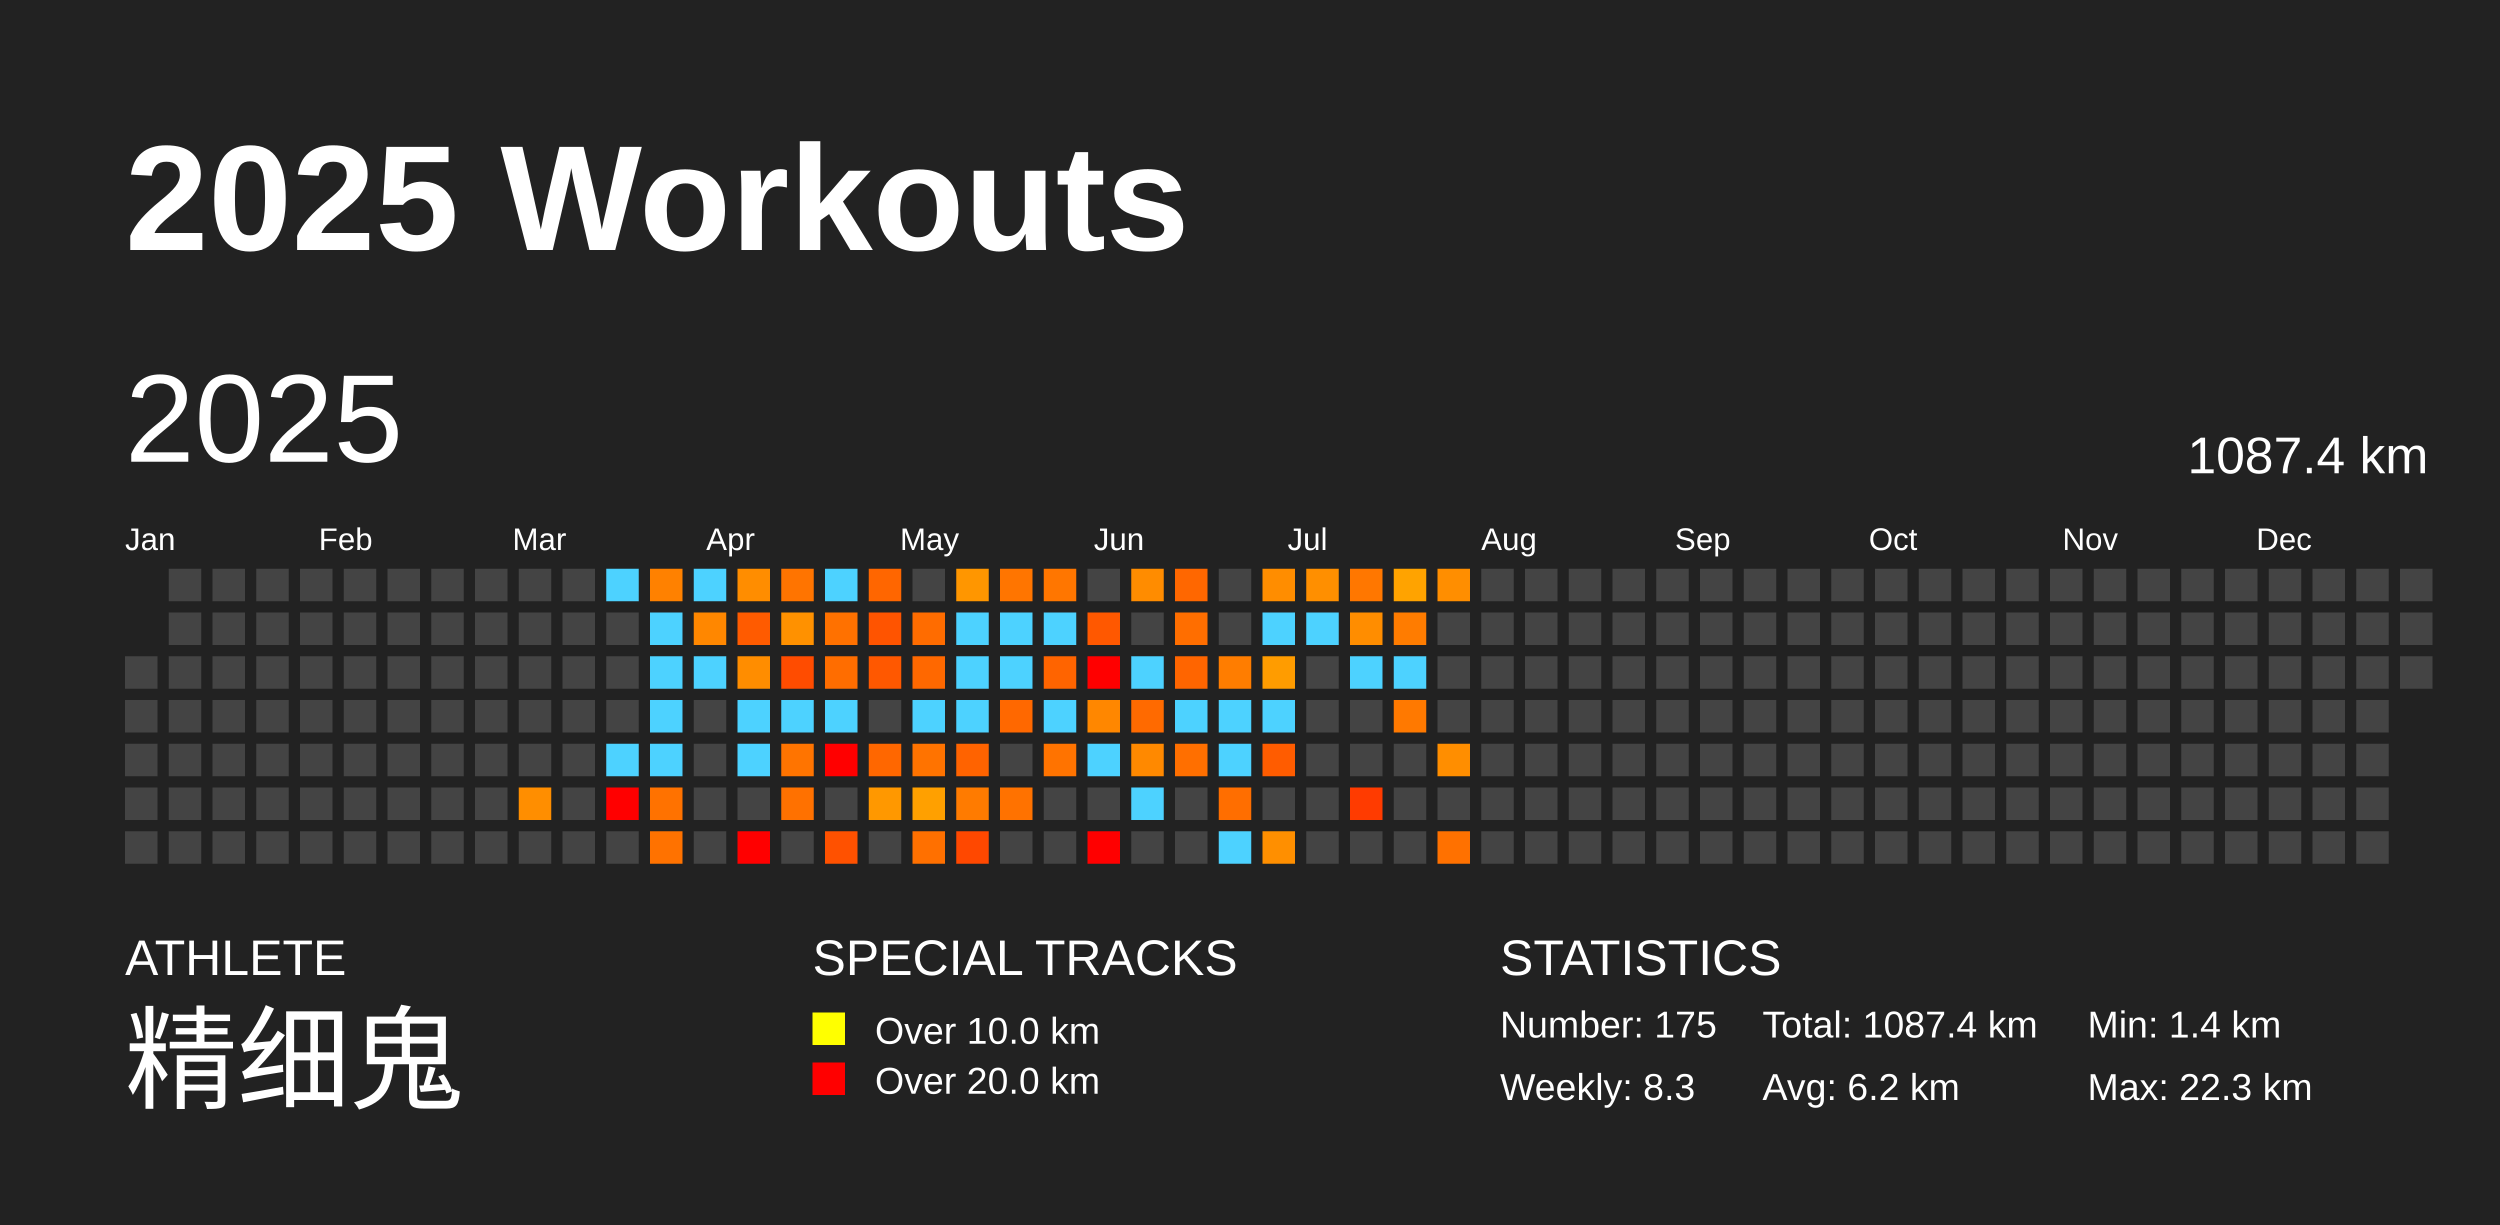
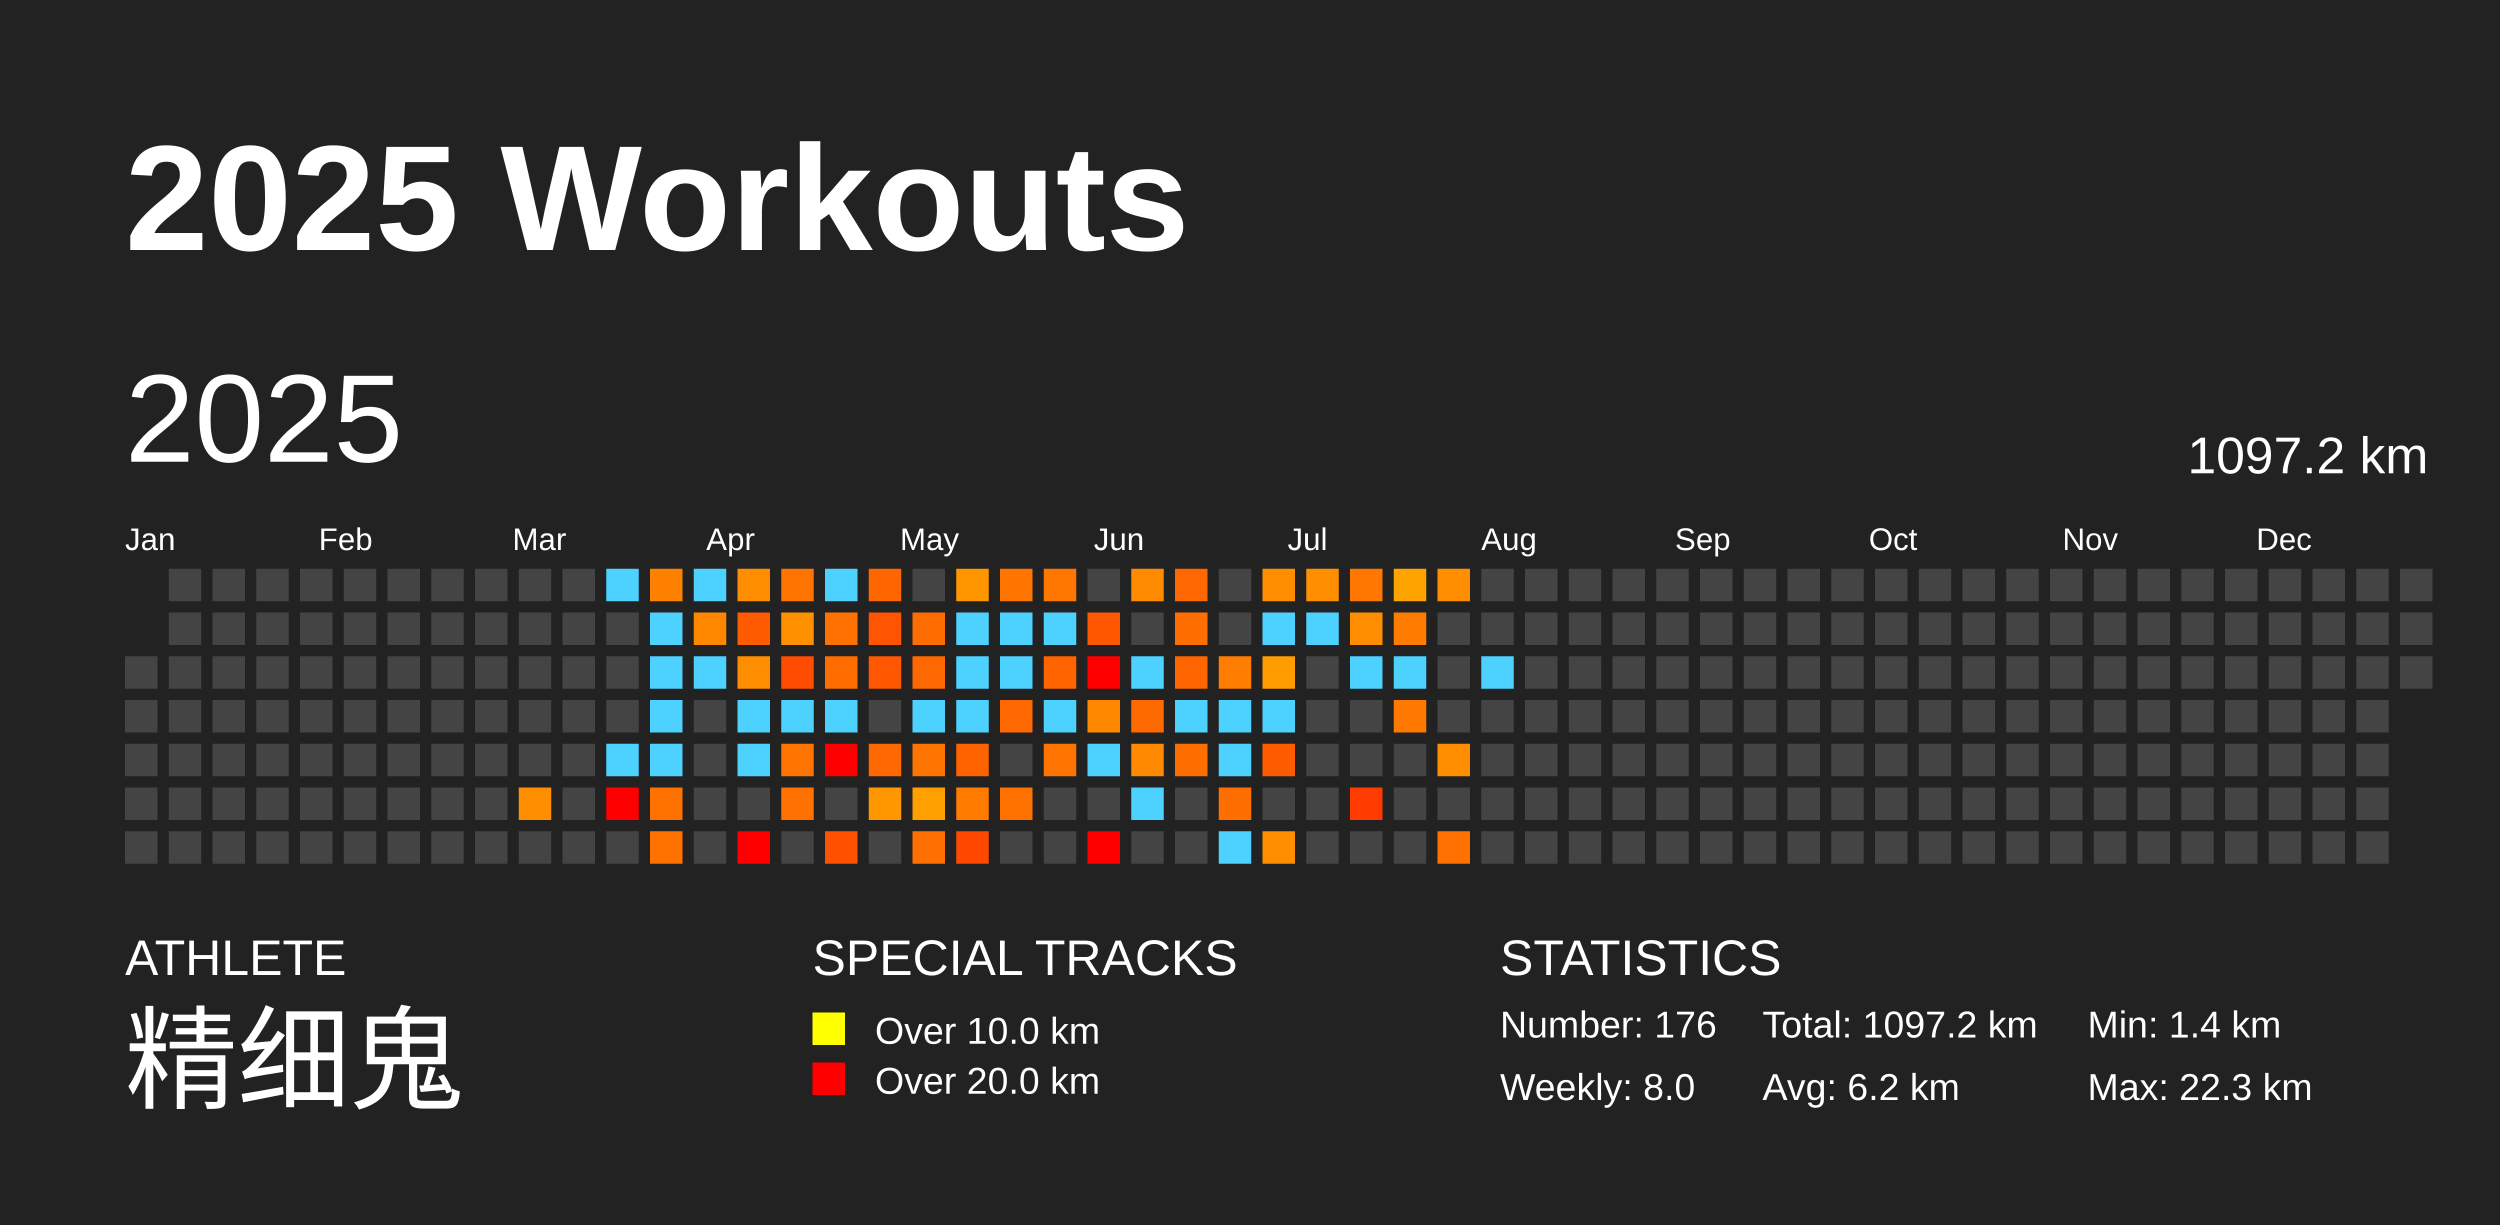
<svg xmlns="http://www.w3.org/2000/svg" baseProfile="full" height="98mm" version="1.1" viewBox="0,0,200,98" width="200mm">
  <defs />
  <rect fill="#222222" height="98" width="200" x="0" y="0" />
  <text fill="#FFFFFF" style="font-size:12px; font-family:Arial; font-weight:bold;" x="10" y="20">2025 Workouts</text>
  <text fill="#FFFFFF" style="font-size:4px; font-family:Arial" x="10" y="78">ATHLETE</text>
  <text fill="#FFFFFF" style="font-size:9px; font-family:Arial" x="10" y="88">精细鬼</text>
  <text fill="#FFFFFF" style="font-size:4px; font-family:Arial" x="65" y="78">SPECIAL TRACKS</text>
  <rect fill="yellow" height="2.6" width="2.6" x="65" y="81" />
  <text fill="#FFFFFF" style="font-size:3px; font-family:Arial" x="70" y="83.5">Over 10.0 km</text>
  <rect fill="red" height="2.6" width="2.6" x="65" y="85" />
  <text fill="#FFFFFF" style="font-size:3px; font-family:Arial" x="70" y="87.5">Over 20.0 km</text>
  <text fill="#FFFFFF" style="font-size:4px; font-family:Arial" x="120" y="78">STATISTICS</text>
-   <text fill="#FFFFFF" style="font-size:3px; font-family:Arial" x="120" y="83">Number: 175</text>
-   <text fill="#FFFFFF" style="font-size:3px; font-family:Arial" x="120" y="88">Weekly: 8.3</text>
-   <text fill="#FFFFFF" style="font-size:3px; font-family:Arial" x="141" y="83">Total: 1087.4 km</text>
+   <text fill="#FFFFFF" style="font-size:3px; font-family:Arial" x="120" y="83">Number: 176</text>
+   <text fill="#FFFFFF" style="font-size:3px; font-family:Arial" x="120" y="88">Weekly: 8.0</text>
+   <text fill="#FFFFFF" style="font-size:3px; font-family:Arial" x="141" y="83">Total: 1097.2 km</text>
  <text fill="#FFFFFF" style="font-size:3px; font-family:Arial" x="141" y="88">Avg: 6.2 km</text>
  <text fill="#FFFFFF" style="font-size:3px; font-family:Arial" x="167" y="83">Min: 1.4 km</text>
  <text fill="#FFFFFF" style="font-size:3px; font-family:Arial" x="167" y="88">Max: 22.3 km</text>
  <text dominant-baseline="hanging" fill="#FFFFFF" style="font-size:10.0px; font-family:Arial;" x="10" y="30">2025</text>
-   <text dominant-baseline="hanging" fill="#FFFFFF" style="font-size:4.125px; font-family:Arial;" x="175" y="35">1087.4 km</text>
+   <text dominant-baseline="hanging" fill="#FFFFFF" style="font-size:4.125px; font-family:Arial;" x="175" y="35">1097.2 km</text>
  <text fill="#FFFFFF" style="font-size:2.5px; font-family:Arial" x="10.0" y="44">Jan</text>
  <text fill="#FFFFFF" style="font-size:2.5px; font-family:Arial" x="25.5" y="44">Feb</text>
  <text fill="#FFFFFF" style="font-size:2.5px; font-family:Arial" x="41.0" y="44">Mar</text>
  <text fill="#FFFFFF" style="font-size:2.5px; font-family:Arial" x="56.5" y="44">Apr</text>
  <text fill="#FFFFFF" style="font-size:2.5px; font-family:Arial" x="72.0" y="44">May</text>
  <text fill="#FFFFFF" style="font-size:2.5px; font-family:Arial" x="87.5" y="44">Jun</text>
  <text fill="#FFFFFF" style="font-size:2.5px; font-family:Arial" x="103.0" y="44">Jul</text>
  <text fill="#FFFFFF" style="font-size:2.5px; font-family:Arial" x="118.5" y="44">Aug</text>
  <text fill="#FFFFFF" style="font-size:2.5px; font-family:Arial" x="134.0" y="44">Sep</text>
  <text fill="#FFFFFF" style="font-size:2.5px; font-family:Arial" x="149.5" y="44">Oct</text>
  <text fill="#FFFFFF" style="font-size:2.5px; font-family:Arial" x="165.0" y="44">Nov</text>
  <text fill="#FFFFFF" style="font-size:2.5px; font-family:Arial" x="180.5" y="44">Dec</text>
  <rect fill="#444444" height="2.6" width="2.6" x="10.0" y="52.5" />
  <rect fill="#444444" height="2.6" width="2.6" x="10.0" y="56.0" />
  <rect fill="#444444" height="2.6" width="2.6" x="10.0" y="59.5" />
  <rect fill="#444444" height="2.6" width="2.6" x="10.0" y="63.0" />
  <rect fill="#444444" height="2.6" width="2.6" x="10.0" y="66.5" />
  <rect fill="#444444" height="2.6" width="2.6" x="13.5" y="45.5" />
  <rect fill="#444444" height="2.6" width="2.6" x="13.5" y="49.0" />
  <rect fill="#444444" height="2.6" width="2.6" x="13.5" y="52.5" />
  <rect fill="#444444" height="2.6" width="2.6" x="13.5" y="56.0" />
  <rect fill="#444444" height="2.6" width="2.6" x="13.5" y="59.5" />
  <rect fill="#444444" height="2.6" width="2.6" x="13.5" y="63.0" />
  <rect fill="#444444" height="2.6" width="2.6" x="13.5" y="66.5" />
  <rect fill="#444444" height="2.6" width="2.6" x="17.0" y="45.5" />
  <rect fill="#444444" height="2.6" width="2.6" x="17.0" y="49.0" />
  <rect fill="#444444" height="2.6" width="2.6" x="17.0" y="52.5" />
  <rect fill="#444444" height="2.6" width="2.6" x="17.0" y="56.0" />
  <rect fill="#444444" height="2.6" width="2.6" x="17.0" y="59.5" />
  <rect fill="#444444" height="2.6" width="2.6" x="17.0" y="63.0" />
  <rect fill="#444444" height="2.6" width="2.6" x="17.0" y="66.5" />
  <rect fill="#444444" height="2.6" width="2.6" x="20.5" y="45.5" />
  <rect fill="#444444" height="2.6" width="2.6" x="20.5" y="49.0" />
  <rect fill="#444444" height="2.6" width="2.6" x="20.5" y="52.5" />
  <rect fill="#444444" height="2.6" width="2.6" x="20.5" y="56.0" />
  <rect fill="#444444" height="2.6" width="2.6" x="20.5" y="59.5" />
  <rect fill="#444444" height="2.6" width="2.6" x="20.5" y="63.0" />
  <rect fill="#444444" height="2.6" width="2.6" x="20.5" y="66.5" />
  <rect fill="#444444" height="2.6" width="2.6" x="24.0" y="45.5" />
  <rect fill="#444444" height="2.6" width="2.6" x="24.0" y="49.0" />
  <rect fill="#444444" height="2.6" width="2.6" x="24.0" y="52.5" />
  <rect fill="#444444" height="2.6" width="2.6" x="24.0" y="56.0" />
  <rect fill="#444444" height="2.6" width="2.6" x="24.0" y="59.5" />
  <rect fill="#444444" height="2.6" width="2.6" x="24.0" y="63.0" />
  <rect fill="#444444" height="2.6" width="2.6" x="24.0" y="66.5" />
  <rect fill="#444444" height="2.6" width="2.6" x="27.5" y="45.5" />
  <rect fill="#444444" height="2.6" width="2.6" x="27.5" y="49.0" />
  <rect fill="#444444" height="2.6" width="2.6" x="27.5" y="52.5" />
  <rect fill="#444444" height="2.6" width="2.6" x="27.5" y="56.0" />
  <rect fill="#444444" height="2.6" width="2.6" x="27.5" y="59.5" />
  <rect fill="#444444" height="2.6" width="2.6" x="27.5" y="63.0" />
  <rect fill="#444444" height="2.6" width="2.6" x="27.5" y="66.5" />
  <rect fill="#444444" height="2.6" width="2.6" x="31.0" y="45.5" />
  <rect fill="#444444" height="2.6" width="2.6" x="31.0" y="49.0" />
  <rect fill="#444444" height="2.6" width="2.6" x="31.0" y="52.5" />
  <rect fill="#444444" height="2.6" width="2.6" x="31.0" y="56.0" />
  <rect fill="#444444" height="2.6" width="2.6" x="31.0" y="59.5" />
  <rect fill="#444444" height="2.6" width="2.6" x="31.0" y="63.0" />
  <rect fill="#444444" height="2.6" width="2.6" x="31.0" y="66.5" />
  <rect fill="#444444" height="2.6" width="2.6" x="34.5" y="45.5" />
  <rect fill="#444444" height="2.6" width="2.6" x="34.5" y="49.0" />
  <rect fill="#444444" height="2.6" width="2.6" x="34.5" y="52.5" />
  <rect fill="#444444" height="2.6" width="2.6" x="34.5" y="56.0" />
  <rect fill="#444444" height="2.6" width="2.6" x="34.5" y="59.5" />
  <rect fill="#444444" height="2.6" width="2.6" x="34.5" y="63.0" />
  <rect fill="#444444" height="2.6" width="2.6" x="34.5" y="66.5" />
  <rect fill="#444444" height="2.6" width="2.6" x="38.0" y="45.5" />
  <rect fill="#444444" height="2.6" width="2.6" x="38.0" y="49.0" />
  <rect fill="#444444" height="2.6" width="2.6" x="38.0" y="52.5" />
  <rect fill="#444444" height="2.6" width="2.6" x="38.0" y="56.0" />
  <rect fill="#444444" height="2.6" width="2.6" x="38.0" y="59.5" />
  <rect fill="#444444" height="2.6" width="2.6" x="38.0" y="63.0" />
  <rect fill="#444444" height="2.6" width="2.6" x="38.0" y="66.5" />
  <rect fill="#444444" height="2.6" width="2.6" x="41.5" y="45.5" />
  <rect fill="#444444" height="2.6" width="2.6" x="41.5" y="49.0" />
  <rect fill="#444444" height="2.6" width="2.6" x="41.5" y="52.5" />
  <rect fill="#444444" height="2.6" width="2.6" x="41.5" y="56.0" />
  <rect fill="#444444" height="2.6" width="2.6" x="41.5" y="59.5" />
  <rect fill="#ff8e00" height="2.6" width="2.6" x="41.5" y="63.0" />
  <rect fill="#444444" height="2.6" width="2.6" x="41.5" y="66.5" />
  <rect fill="#444444" height="2.6" width="2.6" x="45.0" y="45.5" />
  <rect fill="#444444" height="2.6" width="2.6" x="45.0" y="49.0" />
  <rect fill="#444444" height="2.6" width="2.6" x="45.0" y="52.5" />
  <rect fill="#444444" height="2.6" width="2.6" x="45.0" y="56.0" />
  <rect fill="#444444" height="2.6" width="2.6" x="45.0" y="59.5" />
  <rect fill="#444444" height="2.6" width="2.6" x="45.0" y="63.0" />
  <rect fill="#444444" height="2.6" width="2.6" x="45.0" y="66.5" />
  <rect fill="#4dd2ff" height="2.6" width="2.6" x="48.5" y="45.5" />
  <rect fill="#444444" height="2.6" width="2.6" x="48.5" y="49.0" />
  <rect fill="#444444" height="2.6" width="2.6" x="48.5" y="52.5" />
  <rect fill="#444444" height="2.6" width="2.6" x="48.5" y="56.0" />
  <rect fill="#4dd2ff" height="2.6" width="2.6" x="48.5" y="59.5" />
  <rect fill="red" height="2.6" width="2.6" x="48.5" y="63.0" />
  <rect fill="#444444" height="2.6" width="2.6" x="48.5" y="66.5" />
  <rect fill="#ff8100" height="2.6" width="2.6" x="52.0" y="45.5" />
  <rect fill="#4dd2ff" height="2.6" width="2.6" x="52.0" y="49.0" />
  <rect fill="#4dd2ff" height="2.6" width="2.6" x="52.0" y="52.5" />
  <rect fill="#4dd2ff" height="2.6" width="2.6" x="52.0" y="56.0" />
  <rect fill="#4dd2ff" height="2.6" width="2.6" x="52.0" y="59.5" />
  <rect fill="#ff7200" height="2.6" width="2.6" x="52.0" y="63.0" />
  <rect fill="#ff7200" height="2.6" width="2.6" x="52.0" y="66.5" />
  <rect fill="#4dd2ff" height="2.6" width="2.6" x="55.5" y="45.5" />
  <rect fill="#ff8700" height="2.6" width="2.6" x="55.5" y="49.0" />
  <rect fill="#4dd2ff" height="2.6" width="2.6" x="55.5" y="52.5" />
  <rect fill="#444444" height="2.6" width="2.6" x="55.5" y="56.0" />
  <rect fill="#444444" height="2.6" width="2.6" x="55.5" y="59.5" />
  <rect fill="#444444" height="2.6" width="2.6" x="55.5" y="63.0" />
  <rect fill="#444444" height="2.6" width="2.6" x="55.5" y="66.5" />
  <rect fill="#ff8d00" height="2.6" width="2.6" x="59.0" y="45.5" />
  <rect fill="#ff5b00" height="2.6" width="2.6" x="59.0" y="49.0" />
  <rect fill="#ff8d00" height="2.6" width="2.6" x="59.0" y="52.5" />
  <rect fill="#4dd2ff" height="2.6" width="2.6" x="59.0" y="56.0" />
  <rect fill="#4dd2ff" height="2.6" width="2.6" x="59.0" y="59.5" />
  <rect fill="#444444" height="2.6" width="2.6" x="59.0" y="63.0" />
  <rect fill="red" height="2.6" width="2.6" x="59.0" y="66.5" />
  <rect fill="#ff7400" height="2.6" width="2.6" x="62.5" y="45.5" />
  <rect fill="#ff9100" height="2.6" width="2.6" x="62.5" y="49.0" />
  <rect fill="#ff4c00" height="2.6" width="2.6" x="62.5" y="52.5" />
  <rect fill="#4dd2ff" height="2.6" width="2.6" x="62.5" y="56.0" />
  <rect fill="#ff7400" height="2.6" width="2.6" x="62.5" y="59.5" />
  <rect fill="#ff7100" height="2.6" width="2.6" x="62.5" y="63.0" />
  <rect fill="#444444" height="2.6" width="2.6" x="62.5" y="66.5" />
  <rect fill="#4dd2ff" height="2.6" width="2.6" x="66.0" y="45.5" />
  <rect fill="#ff7100" height="2.6" width="2.6" x="66.0" y="49.0" />
  <rect fill="#ff6d00" height="2.6" width="2.6" x="66.0" y="52.5" />
  <rect fill="#4dd2ff" height="2.6" width="2.6" x="66.0" y="56.0" />
  <rect fill="red" height="2.6" width="2.6" x="66.0" y="59.5" />
  <rect fill="#444444" height="2.6" width="2.6" x="66.0" y="63.0" />
  <rect fill="#ff5100" height="2.6" width="2.6" x="66.0" y="66.5" />
  <rect fill="#ff6600" height="2.6" width="2.6" x="69.5" y="45.5" />
  <rect fill="#ff5400" height="2.6" width="2.6" x="69.5" y="49.0" />
  <rect fill="#ff5800" height="2.6" width="2.6" x="69.5" y="52.5" />
  <rect fill="#444444" height="2.6" width="2.6" x="69.5" y="56.0" />
  <rect fill="#ff6700" height="2.6" width="2.6" x="69.5" y="59.5" />
  <rect fill="#ff9800" height="2.6" width="2.6" x="69.5" y="63.0" />
  <rect fill="#444444" height="2.6" width="2.6" x="69.5" y="66.5" />
  <rect fill="#444444" height="2.6" width="2.6" x="73.0" y="45.5" />
  <rect fill="#ff6c00" height="2.6" width="2.6" x="73.0" y="49.0" />
  <rect fill="#ff6800" height="2.6" width="2.6" x="73.0" y="52.5" />
  <rect fill="#4dd2ff" height="2.6" width="2.6" x="73.0" y="56.0" />
  <rect fill="#ff7300" height="2.6" width="2.6" x="73.0" y="59.5" />
  <rect fill="#ffa000" height="2.6" width="2.6" x="73.0" y="63.0" />
  <rect fill="#ff7000" height="2.6" width="2.6" x="73.0" y="66.5" />
  <rect fill="#ff9600" height="2.6" width="2.6" x="76.5" y="45.5" />
  <rect fill="#4dd2ff" height="2.6" width="2.6" x="76.5" y="49.0" />
  <rect fill="#4dd2ff" height="2.6" width="2.6" x="76.5" y="52.5" />
  <rect fill="#4dd2ff" height="2.6" width="2.6" x="76.5" y="56.0" />
  <rect fill="#ff6300" height="2.6" width="2.6" x="76.5" y="59.5" />
  <rect fill="#ff7b00" height="2.6" width="2.6" x="76.5" y="63.0" />
  <rect fill="#ff4800" height="2.6" width="2.6" x="76.5" y="66.5" />
  <rect fill="#ff7500" height="2.6" width="2.6" x="80.0" y="45.5" />
  <rect fill="#4dd2ff" height="2.6" width="2.6" x="80.0" y="49.0" />
  <rect fill="#4dd2ff" height="2.6" width="2.6" x="80.0" y="52.5" />
  <rect fill="#ff6800" height="2.6" width="2.6" x="80.0" y="56.0" />
  <rect fill="#444444" height="2.6" width="2.6" x="80.0" y="59.5" />
  <rect fill="#ff7200" height="2.6" width="2.6" x="80.0" y="63.0" />
  <rect fill="#444444" height="2.6" width="2.6" x="80.0" y="66.5" />
  <rect fill="#ff7600" height="2.6" width="2.6" x="83.5" y="45.5" />
  <rect fill="#4dd2ff" height="2.6" width="2.6" x="83.5" y="49.0" />
  <rect fill="#ff6400" height="2.6" width="2.6" x="83.5" y="52.5" />
  <rect fill="#4dd2ff" height="2.6" width="2.6" x="83.5" y="56.0" />
  <rect fill="#ff7300" height="2.6" width="2.6" x="83.5" y="59.5" />
  <rect fill="#444444" height="2.6" width="2.6" x="83.5" y="63.0" />
  <rect fill="#444444" height="2.6" width="2.6" x="83.5" y="66.5" />
  <rect fill="#444444" height="2.6" width="2.6" x="87.0" y="45.5" />
  <rect fill="#ff5800" height="2.6" width="2.6" x="87.0" y="49.0" />
  <rect fill="red" height="2.6" width="2.6" x="87.0" y="52.5" />
  <rect fill="#ff8700" height="2.6" width="2.6" x="87.0" y="56.0" />
  <rect fill="#4dd2ff" height="2.6" width="2.6" x="87.0" y="59.5" />
  <rect fill="#444444" height="2.6" width="2.6" x="87.0" y="63.0" />
  <rect fill="red" height="2.6" width="2.6" x="87.0" y="66.5" />
  <rect fill="#ff8c00" height="2.6" width="2.6" x="90.5" y="45.5" />
  <rect fill="#444444" height="2.6" width="2.6" x="90.5" y="49.0" />
  <rect fill="#4dd2ff" height="2.6" width="2.6" x="90.5" y="52.5" />
  <rect fill="#ff6a00" height="2.6" width="2.6" x="90.5" y="56.0" />
  <rect fill="#ff8900" height="2.6" width="2.6" x="90.5" y="59.5" />
  <rect fill="#4dd2ff" height="2.6" width="2.6" x="90.5" y="63.0" />
  <rect fill="#444444" height="2.6" width="2.6" x="90.5" y="66.5" />
  <rect fill="#ff6700" height="2.6" width="2.6" x="94.0" y="45.5" />
  <rect fill="#ff6e00" height="2.6" width="2.6" x="94.0" y="49.0" />
  <rect fill="#ff6500" height="2.6" width="2.6" x="94.0" y="52.5" />
  <rect fill="#4dd2ff" height="2.6" width="2.6" x="94.0" y="56.0" />
  <rect fill="#ff6f00" height="2.6" width="2.6" x="94.0" y="59.5" />
  <rect fill="#444444" height="2.6" width="2.6" x="94.0" y="63.0" />
  <rect fill="#444444" height="2.6" width="2.6" x="94.0" y="66.5" />
  <rect fill="#444444" height="2.6" width="2.6" x="97.5" y="45.5" />
  <rect fill="#444444" height="2.6" width="2.6" x="97.5" y="49.0" />
  <rect fill="#ff7d00" height="2.6" width="2.6" x="97.5" y="52.5" />
  <rect fill="#4dd2ff" height="2.6" width="2.6" x="97.5" y="56.0" />
  <rect fill="#4dd2ff" height="2.6" width="2.6" x="97.5" y="59.5" />
  <rect fill="#ff6e00" height="2.6" width="2.6" x="97.5" y="63.0" />
  <rect fill="#4dd2ff" height="2.6" width="2.6" x="97.5" y="66.5" />
  <rect fill="#ff8d00" height="2.6" width="2.6" x="101.0" y="45.5" />
  <rect fill="#4dd2ff" height="2.6" width="2.6" x="101.0" y="49.0" />
  <rect fill="#ff9c00" height="2.6" width="2.6" x="101.0" y="52.5" />
  <rect fill="#4dd2ff" height="2.6" width="2.6" x="101.0" y="56.0" />
  <rect fill="#ff5c00" height="2.6" width="2.6" x="101.0" y="59.5" />
  <rect fill="#444444" height="2.6" width="2.6" x="101.0" y="63.0" />
  <rect fill="#ff8f00" height="2.6" width="2.6" x="101.0" y="66.5" />
  <rect fill="#ff8f00" height="2.6" width="2.6" x="104.5" y="45.5" />
  <rect fill="#4dd2ff" height="2.6" width="2.6" x="104.5" y="49.0" />
  <rect fill="#444444" height="2.6" width="2.6" x="104.5" y="52.5" />
  <rect fill="#444444" height="2.6" width="2.6" x="104.5" y="56.0" />
  <rect fill="#444444" height="2.6" width="2.6" x="104.5" y="59.5" />
  <rect fill="#444444" height="2.6" width="2.6" x="104.5" y="63.0" />
  <rect fill="#444444" height="2.6" width="2.6" x="104.5" y="66.5" />
  <rect fill="#ff7700" height="2.6" width="2.6" x="108.0" y="45.5" />
  <rect fill="#ff8d00" height="2.6" width="2.6" x="108.0" y="49.0" />
  <rect fill="#4dd2ff" height="2.6" width="2.6" x="108.0" y="52.5" />
  <rect fill="#444444" height="2.6" width="2.6" x="108.0" y="56.0" />
  <rect fill="#444444" height="2.6" width="2.6" x="108.0" y="59.5" />
  <rect fill="#ff3b00" height="2.6" width="2.6" x="108.0" y="63.0" />
  <rect fill="#444444" height="2.6" width="2.6" x="108.0" y="66.5" />
  <rect fill="#ffa300" height="2.6" width="2.6" x="111.5" y="45.5" />
  <rect fill="#ff7c00" height="2.6" width="2.6" x="111.5" y="49.0" />
  <rect fill="#4dd2ff" height="2.6" width="2.6" x="111.5" y="52.5" />
  <rect fill="#ff7900" height="2.6" width="2.6" x="111.5" y="56.0" />
  <rect fill="#444444" height="2.6" width="2.6" x="111.5" y="59.5" />
  <rect fill="#444444" height="2.6" width="2.6" x="111.5" y="63.0" />
  <rect fill="#444444" height="2.6" width="2.6" x="111.5" y="66.5" />
  <rect fill="#ff8e00" height="2.6" width="2.6" x="115.0" y="45.5" />
  <rect fill="#444444" height="2.6" width="2.6" x="115.0" y="49.0" />
  <rect fill="#444444" height="2.6" width="2.6" x="115.0" y="52.5" />
  <rect fill="#444444" height="2.6" width="2.6" x="115.0" y="56.0" />
  <rect fill="#ff8e00" height="2.6" width="2.6" x="115.0" y="59.5" />
  <rect fill="#444444" height="2.6" width="2.6" x="115.0" y="63.0" />
  <rect fill="#ff7100" height="2.6" width="2.6" x="115.0" y="66.5" />
  <rect fill="#444444" height="2.6" width="2.6" x="118.5" y="45.5" />
  <rect fill="#444444" height="2.6" width="2.6" x="118.5" y="49.0" />
-   <rect fill="#444444" height="2.6" width="2.6" x="118.5" y="52.5" />
+   <rect fill="#4dd2ff" height="2.6" width="2.6" x="118.5" y="52.5" />
  <rect fill="#444444" height="2.6" width="2.6" x="118.5" y="56.0" />
  <rect fill="#444444" height="2.6" width="2.6" x="118.5" y="59.5" />
  <rect fill="#444444" height="2.6" width="2.6" x="118.5" y="63.0" />
  <rect fill="#444444" height="2.6" width="2.6" x="118.5" y="66.5" />
  <rect fill="#444444" height="2.6" width="2.6" x="122.0" y="45.5" />
  <rect fill="#444444" height="2.6" width="2.6" x="122.0" y="49.0" />
  <rect fill="#444444" height="2.6" width="2.6" x="122.0" y="52.5" />
  <rect fill="#444444" height="2.6" width="2.6" x="122.0" y="56.0" />
  <rect fill="#444444" height="2.6" width="2.6" x="122.0" y="59.5" />
  <rect fill="#444444" height="2.6" width="2.6" x="122.0" y="63.0" />
  <rect fill="#444444" height="2.6" width="2.6" x="122.0" y="66.5" />
  <rect fill="#444444" height="2.6" width="2.6" x="125.5" y="45.5" />
  <rect fill="#444444" height="2.6" width="2.6" x="125.5" y="49.0" />
  <rect fill="#444444" height="2.6" width="2.6" x="125.5" y="52.5" />
  <rect fill="#444444" height="2.6" width="2.6" x="125.5" y="56.0" />
  <rect fill="#444444" height="2.6" width="2.6" x="125.5" y="59.5" />
  <rect fill="#444444" height="2.6" width="2.6" x="125.5" y="63.0" />
  <rect fill="#444444" height="2.6" width="2.6" x="125.5" y="66.5" />
  <rect fill="#444444" height="2.6" width="2.6" x="129.0" y="45.5" />
  <rect fill="#444444" height="2.6" width="2.6" x="129.0" y="49.0" />
  <rect fill="#444444" height="2.6" width="2.6" x="129.0" y="52.5" />
  <rect fill="#444444" height="2.6" width="2.6" x="129.0" y="56.0" />
  <rect fill="#444444" height="2.6" width="2.6" x="129.0" y="59.5" />
  <rect fill="#444444" height="2.6" width="2.6" x="129.0" y="63.0" />
  <rect fill="#444444" height="2.6" width="2.6" x="129.0" y="66.5" />
  <rect fill="#444444" height="2.6" width="2.6" x="132.5" y="45.5" />
  <rect fill="#444444" height="2.6" width="2.6" x="132.5" y="49.0" />
  <rect fill="#444444" height="2.6" width="2.6" x="132.5" y="52.5" />
  <rect fill="#444444" height="2.6" width="2.6" x="132.5" y="56.0" />
  <rect fill="#444444" height="2.6" width="2.6" x="132.5" y="59.5" />
  <rect fill="#444444" height="2.6" width="2.6" x="132.5" y="63.0" />
  <rect fill="#444444" height="2.6" width="2.6" x="132.5" y="66.5" />
  <rect fill="#444444" height="2.6" width="2.6" x="136.0" y="45.5" />
  <rect fill="#444444" height="2.6" width="2.6" x="136.0" y="49.0" />
  <rect fill="#444444" height="2.6" width="2.6" x="136.0" y="52.5" />
  <rect fill="#444444" height="2.6" width="2.6" x="136.0" y="56.0" />
  <rect fill="#444444" height="2.6" width="2.6" x="136.0" y="59.5" />
  <rect fill="#444444" height="2.6" width="2.6" x="136.0" y="63.0" />
  <rect fill="#444444" height="2.6" width="2.6" x="136.0" y="66.5" />
  <rect fill="#444444" height="2.6" width="2.6" x="139.5" y="45.5" />
  <rect fill="#444444" height="2.6" width="2.6" x="139.5" y="49.0" />
  <rect fill="#444444" height="2.6" width="2.6" x="139.5" y="52.5" />
  <rect fill="#444444" height="2.6" width="2.6" x="139.5" y="56.0" />
  <rect fill="#444444" height="2.6" width="2.6" x="139.5" y="59.5" />
  <rect fill="#444444" height="2.6" width="2.6" x="139.5" y="63.0" />
  <rect fill="#444444" height="2.6" width="2.6" x="139.5" y="66.5" />
  <rect fill="#444444" height="2.6" width="2.6" x="143.0" y="45.5" />
  <rect fill="#444444" height="2.6" width="2.6" x="143.0" y="49.0" />
  <rect fill="#444444" height="2.6" width="2.6" x="143.0" y="52.5" />
  <rect fill="#444444" height="2.6" width="2.6" x="143.0" y="56.0" />
  <rect fill="#444444" height="2.6" width="2.6" x="143.0" y="59.5" />
  <rect fill="#444444" height="2.6" width="2.6" x="143.0" y="63.0" />
  <rect fill="#444444" height="2.6" width="2.6" x="143.0" y="66.5" />
  <rect fill="#444444" height="2.6" width="2.6" x="146.5" y="45.5" />
  <rect fill="#444444" height="2.6" width="2.6" x="146.5" y="49.0" />
  <rect fill="#444444" height="2.6" width="2.6" x="146.5" y="52.5" />
  <rect fill="#444444" height="2.6" width="2.6" x="146.5" y="56.0" />
  <rect fill="#444444" height="2.6" width="2.6" x="146.5" y="59.5" />
  <rect fill="#444444" height="2.6" width="2.6" x="146.5" y="63.0" />
  <rect fill="#444444" height="2.6" width="2.6" x="146.5" y="66.5" />
  <rect fill="#444444" height="2.6" width="2.6" x="150.0" y="45.5" />
  <rect fill="#444444" height="2.6" width="2.6" x="150.0" y="49.0" />
  <rect fill="#444444" height="2.6" width="2.6" x="150.0" y="52.5" />
  <rect fill="#444444" height="2.6" width="2.6" x="150.0" y="56.0" />
  <rect fill="#444444" height="2.6" width="2.6" x="150.0" y="59.5" />
  <rect fill="#444444" height="2.6" width="2.6" x="150.0" y="63.0" />
  <rect fill="#444444" height="2.6" width="2.6" x="150.0" y="66.5" />
  <rect fill="#444444" height="2.6" width="2.6" x="153.5" y="45.5" />
  <rect fill="#444444" height="2.6" width="2.6" x="153.5" y="49.0" />
  <rect fill="#444444" height="2.6" width="2.6" x="153.5" y="52.5" />
  <rect fill="#444444" height="2.6" width="2.6" x="153.5" y="56.0" />
  <rect fill="#444444" height="2.6" width="2.6" x="153.5" y="59.5" />
  <rect fill="#444444" height="2.6" width="2.6" x="153.5" y="63.0" />
  <rect fill="#444444" height="2.6" width="2.6" x="153.5" y="66.5" />
  <rect fill="#444444" height="2.6" width="2.6" x="157.0" y="45.5" />
  <rect fill="#444444" height="2.6" width="2.6" x="157.0" y="49.0" />
  <rect fill="#444444" height="2.6" width="2.6" x="157.0" y="52.5" />
  <rect fill="#444444" height="2.6" width="2.6" x="157.0" y="56.0" />
  <rect fill="#444444" height="2.6" width="2.6" x="157.0" y="59.5" />
  <rect fill="#444444" height="2.6" width="2.6" x="157.0" y="63.0" />
  <rect fill="#444444" height="2.6" width="2.6" x="157.0" y="66.5" />
  <rect fill="#444444" height="2.6" width="2.6" x="160.5" y="45.5" />
  <rect fill="#444444" height="2.6" width="2.6" x="160.5" y="49.0" />
  <rect fill="#444444" height="2.6" width="2.6" x="160.5" y="52.5" />
  <rect fill="#444444" height="2.6" width="2.6" x="160.5" y="56.0" />
  <rect fill="#444444" height="2.6" width="2.6" x="160.5" y="59.5" />
  <rect fill="#444444" height="2.6" width="2.6" x="160.5" y="63.0" />
  <rect fill="#444444" height="2.6" width="2.6" x="160.5" y="66.5" />
  <rect fill="#444444" height="2.6" width="2.6" x="164.0" y="45.5" />
  <rect fill="#444444" height="2.6" width="2.6" x="164.0" y="49.0" />
  <rect fill="#444444" height="2.6" width="2.6" x="164.0" y="52.5" />
  <rect fill="#444444" height="2.6" width="2.6" x="164.0" y="56.0" />
  <rect fill="#444444" height="2.6" width="2.6" x="164.0" y="59.5" />
  <rect fill="#444444" height="2.6" width="2.6" x="164.0" y="63.0" />
  <rect fill="#444444" height="2.6" width="2.6" x="164.0" y="66.5" />
  <rect fill="#444444" height="2.6" width="2.6" x="167.5" y="45.5" />
  <rect fill="#444444" height="2.6" width="2.6" x="167.5" y="49.0" />
  <rect fill="#444444" height="2.6" width="2.6" x="167.5" y="52.5" />
  <rect fill="#444444" height="2.6" width="2.6" x="167.5" y="56.0" />
  <rect fill="#444444" height="2.6" width="2.6" x="167.5" y="59.5" />
  <rect fill="#444444" height="2.6" width="2.6" x="167.5" y="63.0" />
  <rect fill="#444444" height="2.6" width="2.6" x="167.5" y="66.5" />
  <rect fill="#444444" height="2.6" width="2.6" x="171.0" y="45.5" />
  <rect fill="#444444" height="2.6" width="2.6" x="171.0" y="49.0" />
  <rect fill="#444444" height="2.6" width="2.6" x="171.0" y="52.5" />
  <rect fill="#444444" height="2.6" width="2.6" x="171.0" y="56.0" />
  <rect fill="#444444" height="2.6" width="2.6" x="171.0" y="59.5" />
  <rect fill="#444444" height="2.6" width="2.6" x="171.0" y="63.0" />
  <rect fill="#444444" height="2.6" width="2.6" x="171.0" y="66.5" />
  <rect fill="#444444" height="2.6" width="2.6" x="174.5" y="45.5" />
  <rect fill="#444444" height="2.6" width="2.6" x="174.5" y="49.0" />
  <rect fill="#444444" height="2.6" width="2.6" x="174.5" y="52.5" />
  <rect fill="#444444" height="2.6" width="2.6" x="174.5" y="56.0" />
  <rect fill="#444444" height="2.6" width="2.6" x="174.5" y="59.5" />
  <rect fill="#444444" height="2.6" width="2.6" x="174.5" y="63.0" />
  <rect fill="#444444" height="2.6" width="2.6" x="174.5" y="66.5" />
  <rect fill="#444444" height="2.6" width="2.6" x="178.0" y="45.5" />
  <rect fill="#444444" height="2.6" width="2.6" x="178.0" y="49.0" />
  <rect fill="#444444" height="2.6" width="2.6" x="178.0" y="52.5" />
  <rect fill="#444444" height="2.6" width="2.6" x="178.0" y="56.0" />
  <rect fill="#444444" height="2.6" width="2.6" x="178.0" y="59.5" />
  <rect fill="#444444" height="2.6" width="2.6" x="178.0" y="63.0" />
  <rect fill="#444444" height="2.6" width="2.6" x="178.0" y="66.5" />
  <rect fill="#444444" height="2.6" width="2.6" x="181.5" y="45.5" />
  <rect fill="#444444" height="2.6" width="2.6" x="181.5" y="49.0" />
  <rect fill="#444444" height="2.6" width="2.6" x="181.5" y="52.5" />
  <rect fill="#444444" height="2.6" width="2.6" x="181.5" y="56.0" />
  <rect fill="#444444" height="2.6" width="2.6" x="181.5" y="59.5" />
  <rect fill="#444444" height="2.6" width="2.6" x="181.5" y="63.0" />
  <rect fill="#444444" height="2.6" width="2.6" x="181.5" y="66.5" />
  <rect fill="#444444" height="2.6" width="2.6" x="185.0" y="45.5" />
  <rect fill="#444444" height="2.6" width="2.6" x="185.0" y="49.0" />
  <rect fill="#444444" height="2.6" width="2.6" x="185.0" y="52.5" />
  <rect fill="#444444" height="2.6" width="2.6" x="185.0" y="56.0" />
  <rect fill="#444444" height="2.6" width="2.6" x="185.0" y="59.5" />
  <rect fill="#444444" height="2.6" width="2.6" x="185.0" y="63.0" />
  <rect fill="#444444" height="2.6" width="2.6" x="185.0" y="66.5" />
  <rect fill="#444444" height="2.6" width="2.6" x="188.5" y="45.5" />
  <rect fill="#444444" height="2.6" width="2.6" x="188.5" y="49.0" />
  <rect fill="#444444" height="2.6" width="2.6" x="188.5" y="52.5" />
  <rect fill="#444444" height="2.6" width="2.6" x="188.5" y="56.0" />
  <rect fill="#444444" height="2.6" width="2.6" x="188.5" y="59.5" />
  <rect fill="#444444" height="2.6" width="2.6" x="188.5" y="63.0" />
  <rect fill="#444444" height="2.6" width="2.6" x="188.5" y="66.5" />
  <rect fill="#444444" height="2.6" width="2.6" x="192.0" y="45.5" />
  <rect fill="#444444" height="2.6" width="2.6" x="192.0" y="49.0" />
  <rect fill="#444444" height="2.6" width="2.6" x="192.0" y="52.5" />
</svg>
